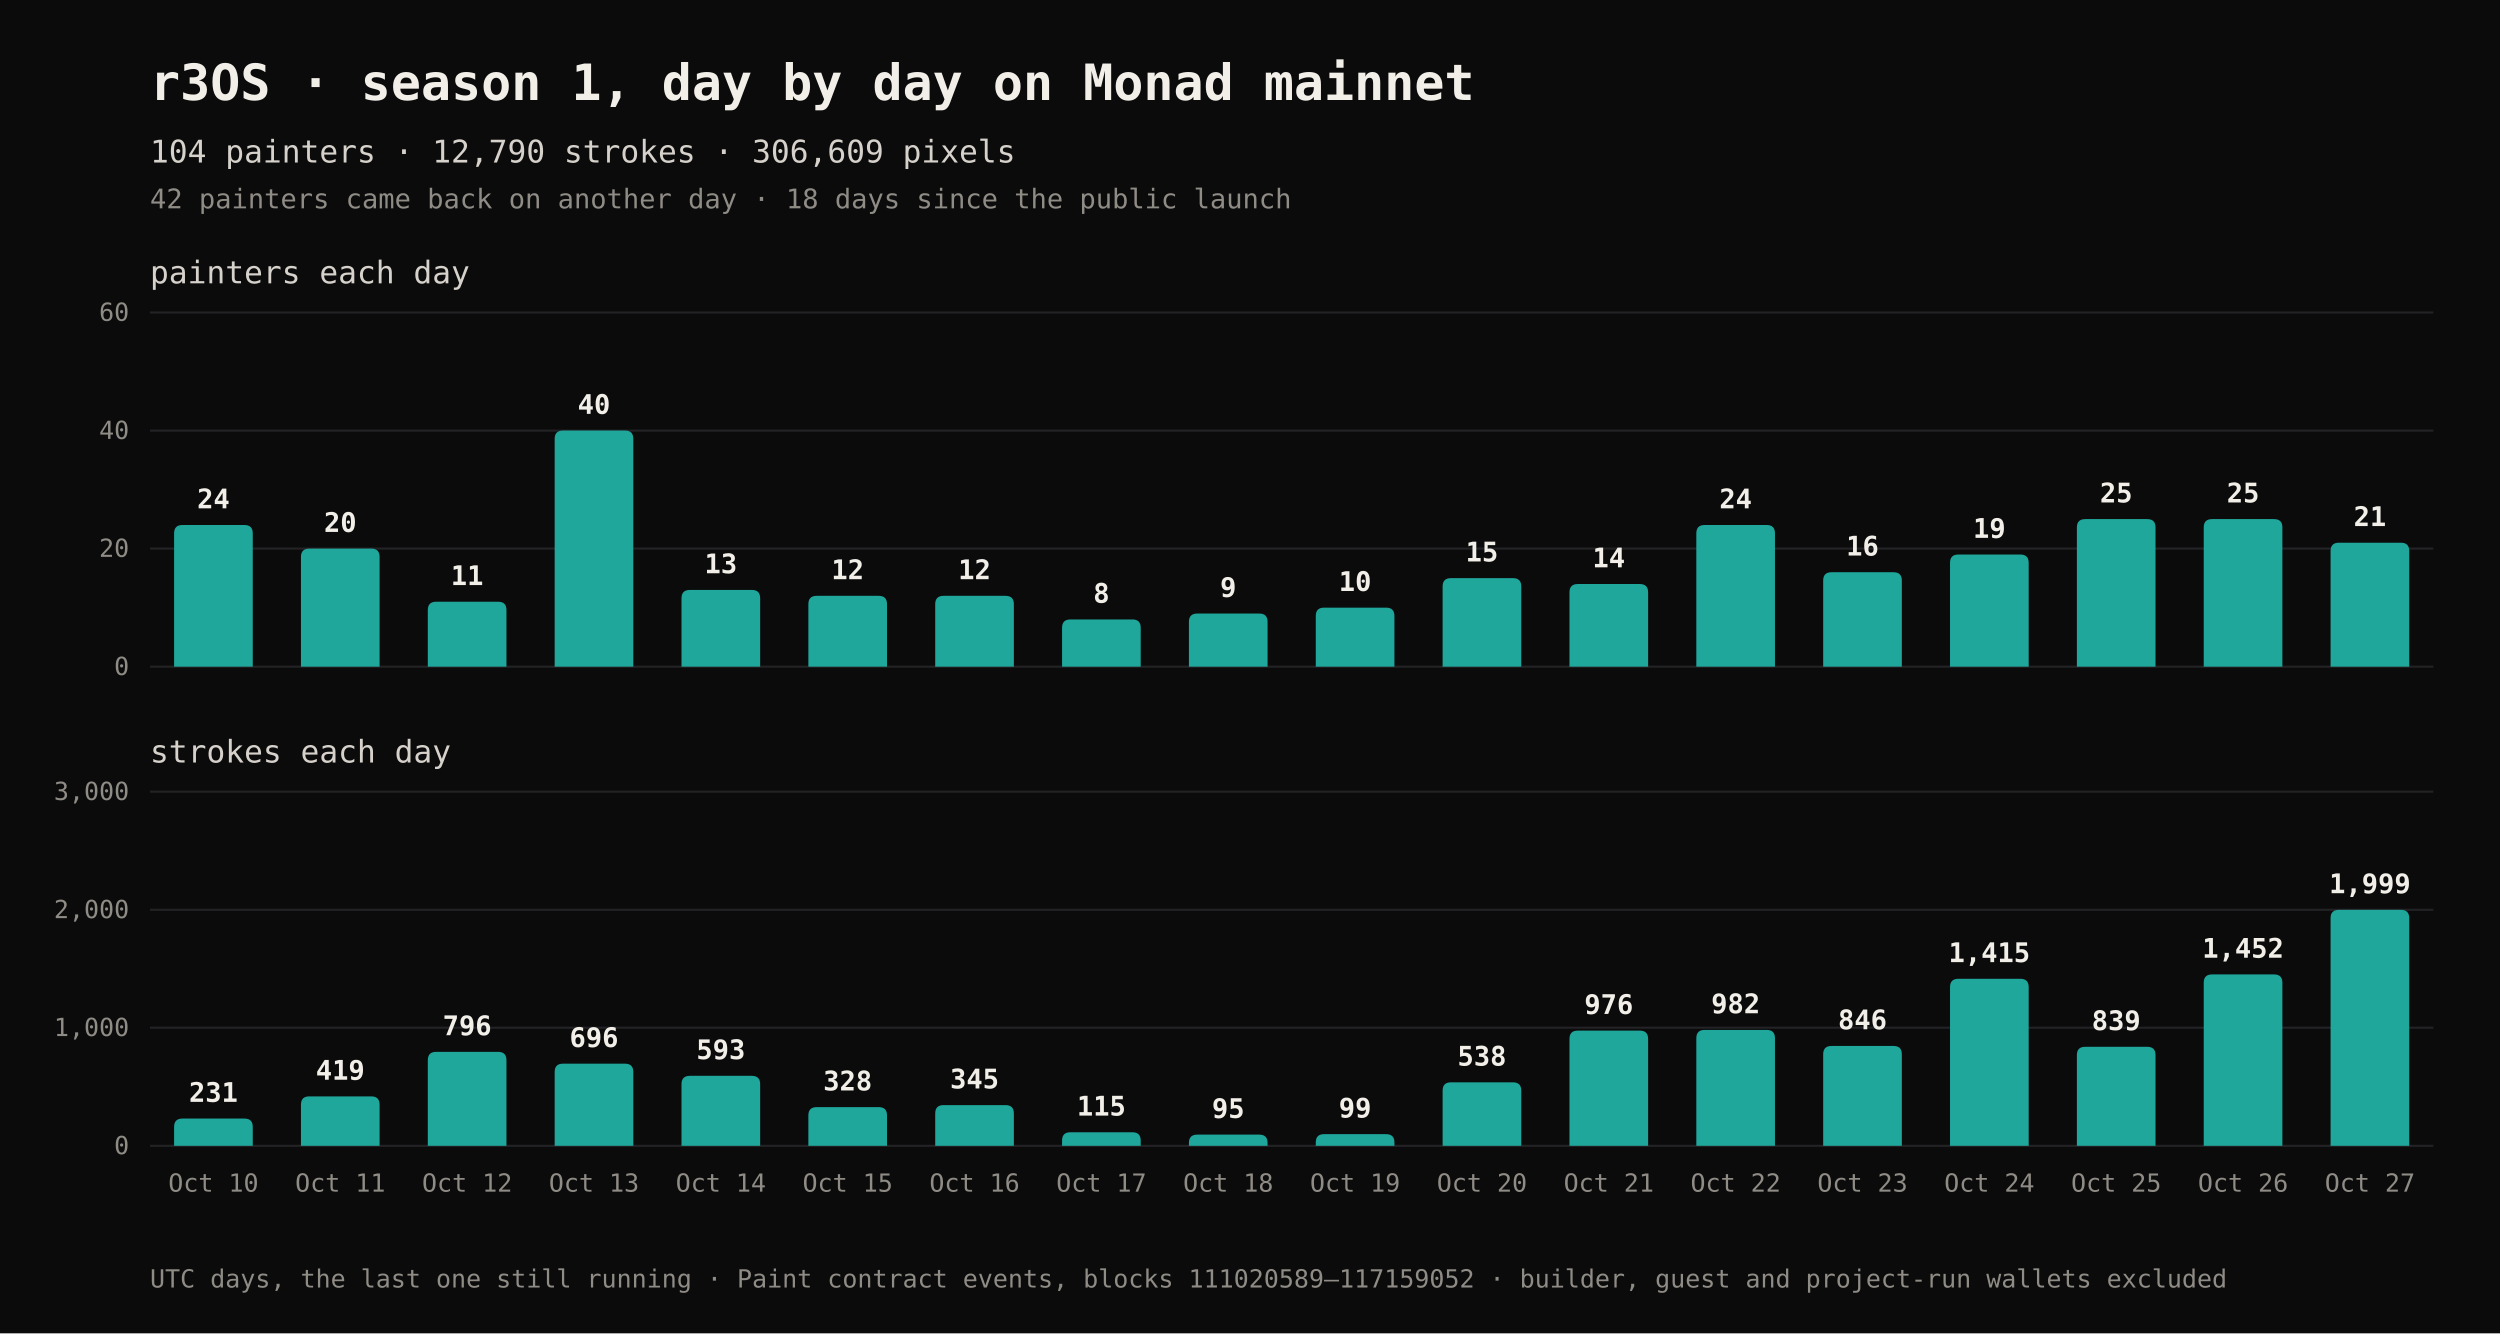
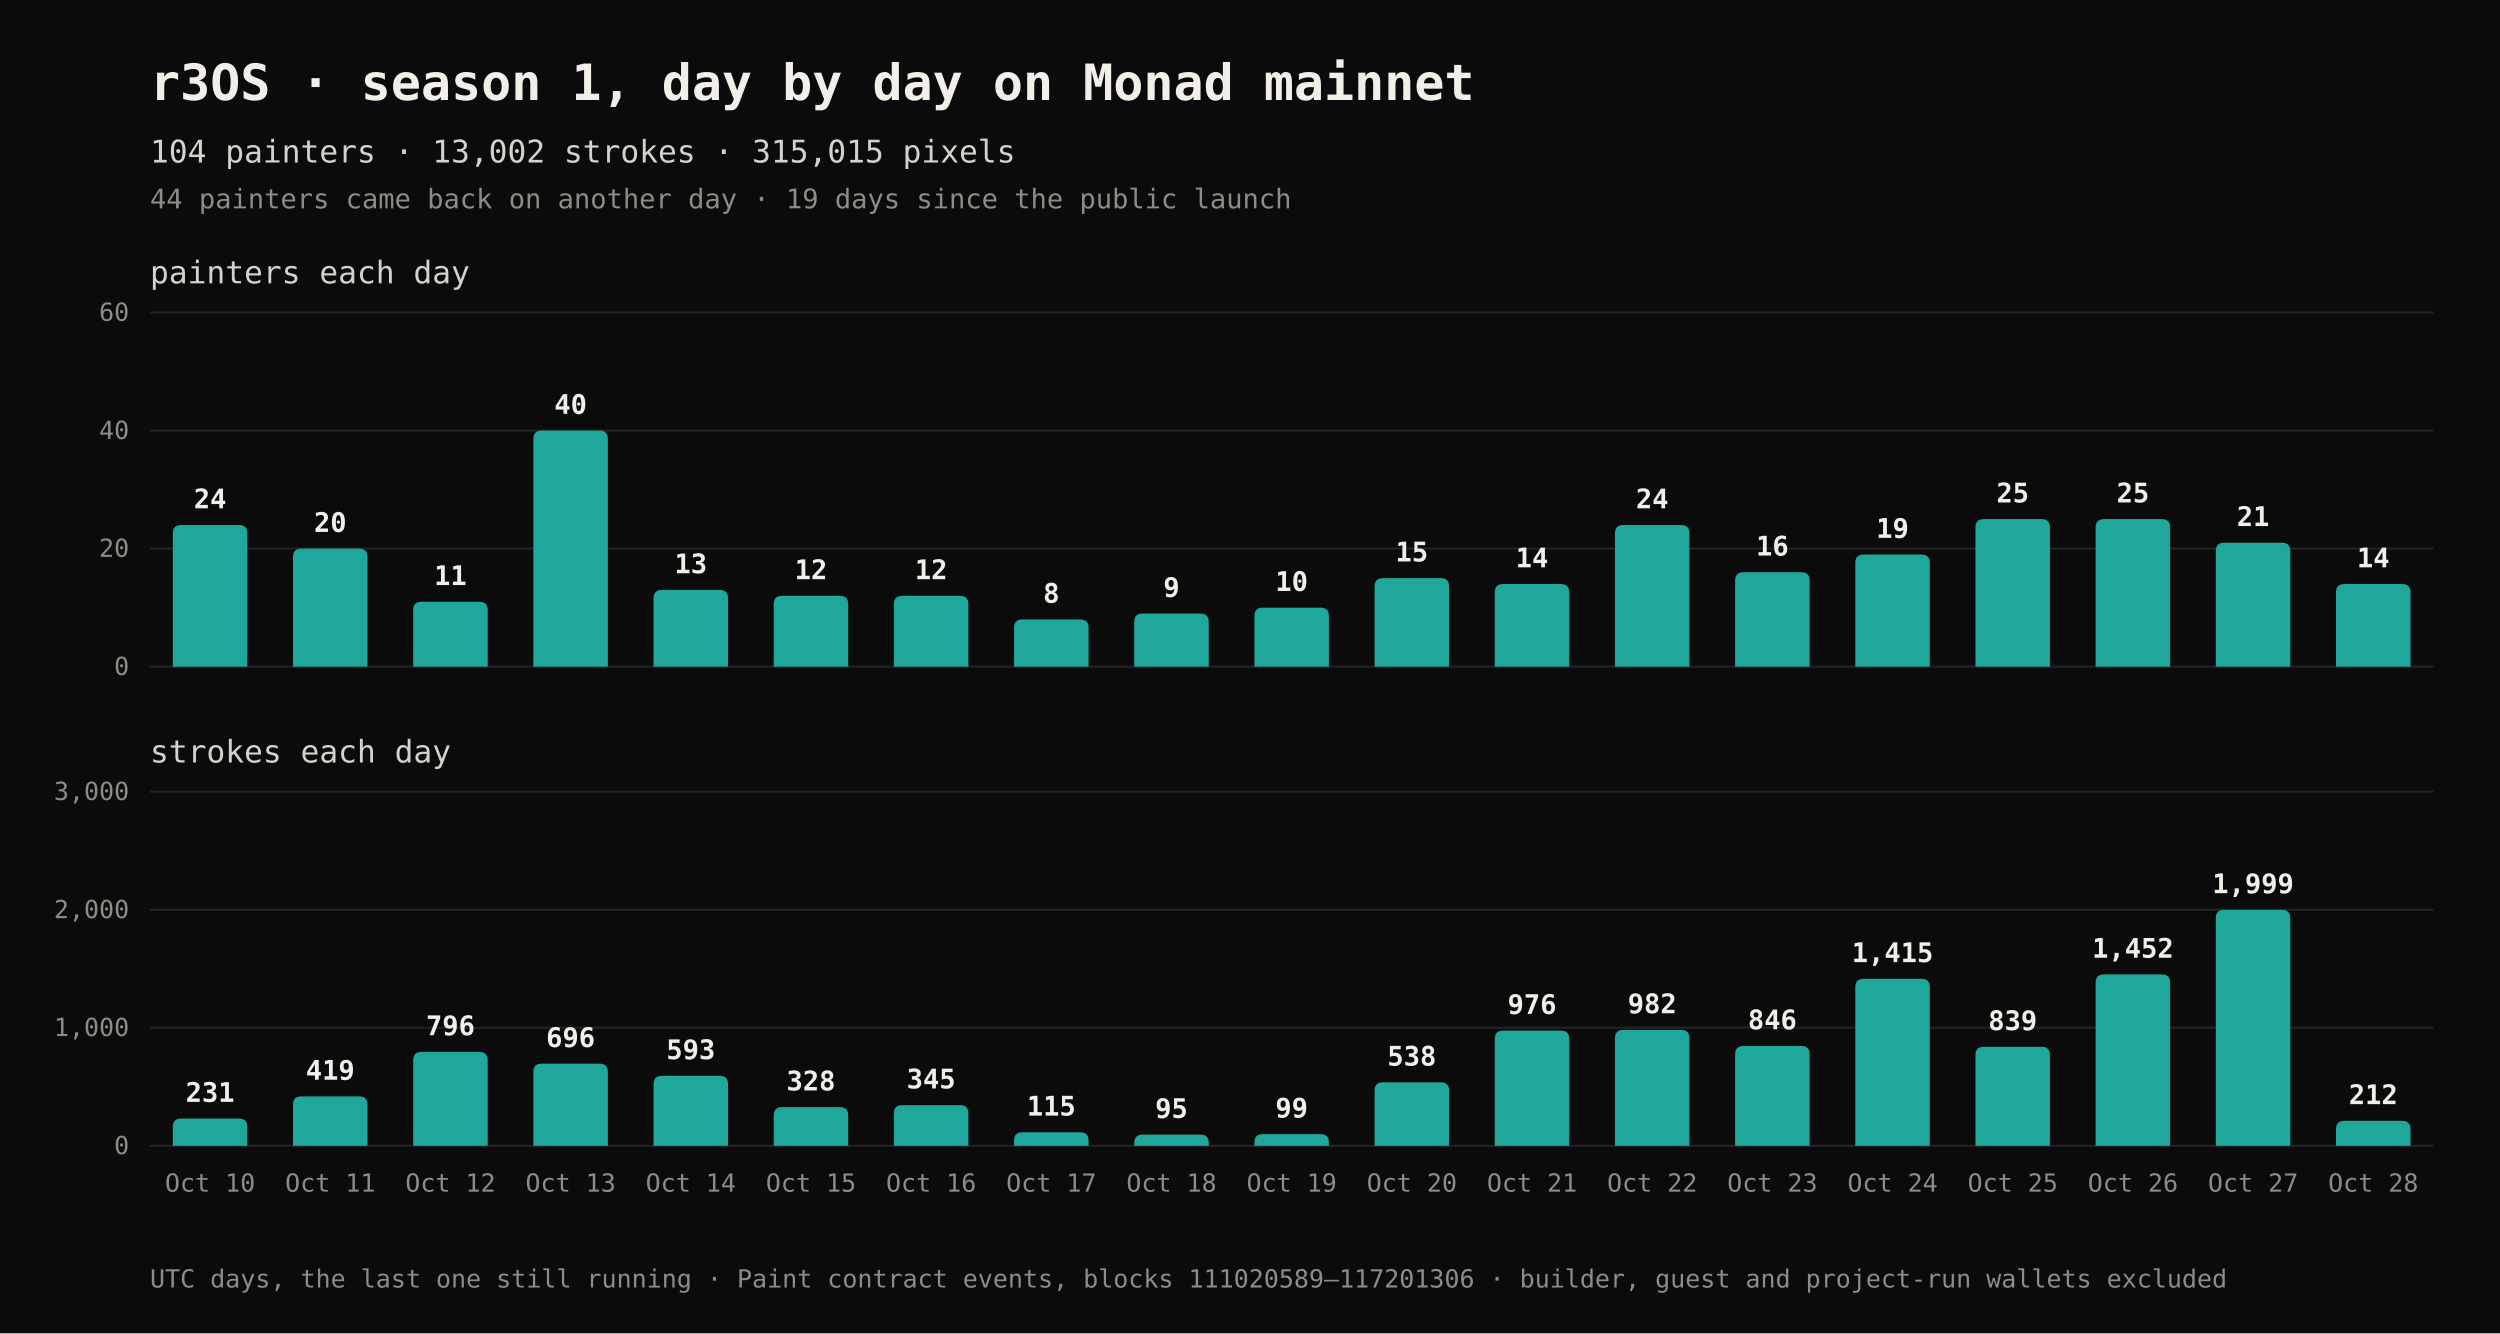
<svg xmlns="http://www.w3.org/2000/svg" width="1200" height="640" viewBox="0 0 1200 640" role="img" aria-labelledby="t d" font-family="'IBM Plex Mono', ui-monospace, SFMono-Regular, Menlo, Consolas, monospace">
  <rect width="1200" height="640" fill="#0b0b0c" />
  <text x="72" y="48" fill="#f2efe9" font-size="24" font-weight="700">r3OS · season 1, day by day on Monad mainnet</text>
-   <text x="72" y="78" fill="#d6d2cb" font-size="15">104 painters · 12,790 strokes · 306,609 pixels</text>
-   <text x="72" y="100" fill="#8f8b85" font-size="13">42 painters came back on another day · 18 days since the public launch</text>
+   <text x="72" y="78" fill="#d6d2cb" font-size="15">104 painters · 13,002 strokes · 315,015 pixels</text>
+   <text x="72" y="100" fill="#8f8b85" font-size="13">44 painters came back on another day · 19 days since the public launch</text>
  <text x="72" y="136" fill="#d6d2cb" font-size="15">painters each day</text>
  <line x1="72" x2="1168" y1="320.0" y2="320.0" stroke="#232326" stroke-width="1" />
  <text x="62" y="320.0" dy="4" text-anchor="end" fill="#8f8b85" font-size="12">0</text>
  <line x1="72" x2="1168" y1="263.3" y2="263.3" stroke="#232326" stroke-width="1" />
  <text x="62" y="263.3" dy="4" text-anchor="end" fill="#8f8b85" font-size="12">20</text>
  <line x1="72" x2="1168" y1="206.7" y2="206.7" stroke="#232326" stroke-width="1" />
  <text x="62" y="206.7" dy="4" text-anchor="end" fill="#8f8b85" font-size="12">40</text>
  <line x1="72" x2="1168" y1="150.0" y2="150.0" stroke="#232326" stroke-width="1" />
  <text x="62" y="150.0" dy="4" text-anchor="end" fill="#8f8b85" font-size="12">60</text>
-   <path d="M83.569,320V256Q83.569,252 87.569,252H117.32Q121.32,252 121.32,256V320Z" fill="#1fa79c" />
-   <text x="102.444" y="244" text-anchor="middle" fill="#f2efe9" font-size="13" font-weight="600">24</text>
-   <path d="M144.458,320V267.333Q144.458,263.333 148.458,263.333H178.209Q182.209,263.333 182.209,267.333V320Z" fill="#1fa79c" />
-   <text x="163.333" y="255.333" text-anchor="middle" fill="#f2efe9" font-size="13" font-weight="600">20</text>
-   <path d="M205.347,320V292.833Q205.347,288.833 209.347,288.833H239.098Q243.098,288.833 243.098,292.833V320Z" fill="#1fa79c" />
-   <text x="224.222" y="280.833" text-anchor="middle" fill="#f2efe9" font-size="13" font-weight="600">11</text>
-   <path d="M266.236,320V210.667Q266.236,206.667 270.236,206.667H299.987Q303.987,206.667 303.987,210.667V320Z" fill="#1fa79c" />
-   <text x="285.111" y="198.667" text-anchor="middle" fill="#f2efe9" font-size="13" font-weight="600">40</text>
-   <path d="M327.124,320V287.167Q327.124,283.167 331.124,283.167H360.876Q364.876,283.167 364.876,287.167V320Z" fill="#1fa79c" />
-   <text x="346" y="275.167" text-anchor="middle" fill="#f2efe9" font-size="13" font-weight="600">13</text>
-   <path d="M388.013,320V290Q388.013,286 392.013,286H421.764Q425.764,286 425.764,290V320Z" fill="#1fa79c" />
-   <text x="406.889" y="278" text-anchor="middle" fill="#f2efe9" font-size="13" font-weight="600">12</text>
-   <path d="M448.902,320V290Q448.902,286 452.902,286H482.653Q486.653,286 486.653,290V320Z" fill="#1fa79c" />
-   <text x="467.778" y="278" text-anchor="middle" fill="#f2efe9" font-size="13" font-weight="600">12</text>
-   <path d="M509.791,320V301.333Q509.791,297.333 513.791,297.333H543.542Q547.542,297.333 547.542,301.333V320Z" fill="#1fa79c" />
-   <text x="528.667" y="289.333" text-anchor="middle" fill="#f2efe9" font-size="13" font-weight="600">8</text>
-   <path d="M570.68,320V298.5Q570.68,294.5 574.68,294.5H604.431Q608.431,294.5 608.431,298.5V320Z" fill="#1fa79c" />
-   <text x="589.556" y="286.5" text-anchor="middle" fill="#f2efe9" font-size="13" font-weight="600">9</text>
-   <path d="M631.569,320V295.667Q631.569,291.667 635.569,291.667H665.32Q669.32,291.667 669.32,295.667V320Z" fill="#1fa79c" />
-   <text x="650.444" y="283.667" text-anchor="middle" fill="#f2efe9" font-size="13" font-weight="600">10</text>
-   <path d="M692.458,320V281.5Q692.458,277.5 696.458,277.5H726.209Q730.209,277.5 730.209,281.5V320Z" fill="#1fa79c" />
-   <text x="711.333" y="269.5" text-anchor="middle" fill="#f2efe9" font-size="13" font-weight="600">15</text>
-   <path d="M753.347,320V284.333Q753.347,280.333 757.347,280.333H787.098Q791.098,280.333 791.098,284.333V320Z" fill="#1fa79c" />
-   <text x="772.222" y="272.333" text-anchor="middle" fill="#f2efe9" font-size="13" font-weight="600">14</text>
-   <path d="M814.236,320V256Q814.236,252 818.236,252H847.987Q851.987,252 851.987,256V320Z" fill="#1fa79c" />
-   <text x="833.111" y="244" text-anchor="middle" fill="#f2efe9" font-size="13" font-weight="600">24</text>
-   <path d="M875.124,320V278.667Q875.124,274.667 879.124,274.667H908.876Q912.876,274.667 912.876,278.667V320Z" fill="#1fa79c" />
-   <text x="894" y="266.667" text-anchor="middle" fill="#f2efe9" font-size="13" font-weight="600">16</text>
-   <path d="M936.013,320V270.167Q936.013,266.167 940.013,266.167H969.764Q973.764,266.167 973.764,270.167V320Z" fill="#1fa79c" />
-   <text x="954.889" y="258.167" text-anchor="middle" fill="#f2efe9" font-size="13" font-weight="600">19</text>
-   <path d="M996.902,320V253.167Q996.902,249.167 1000.902,249.167H1030.653Q1034.653,249.167 1034.653,253.167V320Z" fill="#1fa79c" />
-   <text x="1015.778" y="241.167" text-anchor="middle" fill="#f2efe9" font-size="13" font-weight="600">25</text>
-   <path d="M1057.791,320V253.167Q1057.791,249.167 1061.791,249.167H1091.542Q1095.542,249.167 1095.542,253.167V320Z" fill="#1fa79c" />
-   <text x="1076.667" y="241.167" text-anchor="middle" fill="#f2efe9" font-size="13" font-weight="600">25</text>
-   <path d="M1118.68,320V264.5Q1118.68,260.5 1122.68,260.5H1152.431Q1156.431,260.5 1156.431,264.5V320Z" fill="#1fa79c" />
-   <text x="1137.556" y="252.5" text-anchor="middle" fill="#f2efe9" font-size="13" font-weight="600">21</text>
+   <path d="M82.96,320V256Q82.96,252 86.96,252H114.724Q118.724,252 118.724,256V320Z" fill="#1fa79c" />
+   <text x="100.842" y="244" text-anchor="middle" fill="#f2efe9" font-size="13" font-weight="600">24</text>
+   <path d="M140.644,320V267.333Q140.644,263.333 144.644,263.333H172.408Q176.408,263.333 176.408,267.333V320Z" fill="#1fa79c" />
+   <text x="158.526" y="255.333" text-anchor="middle" fill="#f2efe9" font-size="13" font-weight="600">20</text>
+   <path d="M198.328,320V292.833Q198.328,288.833 202.328,288.833H230.093Q234.093,288.833 234.093,292.833V320Z" fill="#1fa79c" />
+   <text x="216.211" y="280.833" text-anchor="middle" fill="#f2efe9" font-size="13" font-weight="600">11</text>
+   <path d="M256.013,320V210.667Q256.013,206.667 260.013,206.667H287.777Q291.777,206.667 291.777,210.667V320Z" fill="#1fa79c" />
+   <text x="273.895" y="198.667" text-anchor="middle" fill="#f2efe9" font-size="13" font-weight="600">40</text>
+   <path d="M313.697,320V287.167Q313.697,283.167 317.697,283.167H345.461Q349.461,283.167 349.461,287.167V320Z" fill="#1fa79c" />
+   <text x="331.579" y="275.167" text-anchor="middle" fill="#f2efe9" font-size="13" font-weight="600">13</text>
+   <path d="M371.381,320V290Q371.381,286 375.381,286H403.145Q407.145,286 407.145,290V320Z" fill="#1fa79c" />
+   <text x="389.263" y="278" text-anchor="middle" fill="#f2efe9" font-size="13" font-weight="600">12</text>
+   <path d="M429.065,320V290Q429.065,286 433.065,286H460.829Q464.829,286 464.829,290V320Z" fill="#1fa79c" />
+   <text x="446.947" y="278" text-anchor="middle" fill="#f2efe9" font-size="13" font-weight="600">12</text>
+   <path d="M486.749,320V301.333Q486.749,297.333 490.749,297.333H518.514Q522.514,297.333 522.514,301.333V320Z" fill="#1fa79c" />
+   <text x="504.632" y="289.333" text-anchor="middle" fill="#f2efe9" font-size="13" font-weight="600">8</text>
+   <path d="M544.434,320V298.5Q544.434,294.5 548.434,294.5H576.198Q580.198,294.5 580.198,298.5V320Z" fill="#1fa79c" />
+   <text x="562.316" y="286.5" text-anchor="middle" fill="#f2efe9" font-size="13" font-weight="600">9</text>
+   <path d="M602.118,320V295.667Q602.118,291.667 606.118,291.667H633.882Q637.882,291.667 637.882,295.667V320Z" fill="#1fa79c" />
+   <text x="620" y="283.667" text-anchor="middle" fill="#f2efe9" font-size="13" font-weight="600">10</text>
+   <path d="M659.802,320V281.5Q659.802,277.5 663.802,277.5H691.566Q695.566,277.5 695.566,281.5V320Z" fill="#1fa79c" />
+   <text x="677.684" y="269.5" text-anchor="middle" fill="#f2efe9" font-size="13" font-weight="600">15</text>
+   <path d="M717.486,320V284.333Q717.486,280.333 721.486,280.333H749.251Q753.251,280.333 753.251,284.333V320Z" fill="#1fa79c" />
+   <text x="735.368" y="272.333" text-anchor="middle" fill="#f2efe9" font-size="13" font-weight="600">14</text>
+   <path d="M775.171,320V256Q775.171,252 779.171,252H806.935Q810.935,252 810.935,256V320Z" fill="#1fa79c" />
+   <text x="793.053" y="244" text-anchor="middle" fill="#f2efe9" font-size="13" font-weight="600">24</text>
+   <path d="M832.855,320V278.667Q832.855,274.667 836.855,274.667H864.619Q868.619,274.667 868.619,278.667V320Z" fill="#1fa79c" />
+   <text x="850.737" y="266.667" text-anchor="middle" fill="#f2efe9" font-size="13" font-weight="600">16</text>
+   <path d="M890.539,320V270.167Q890.539,266.167 894.539,266.167H922.303Q926.303,266.167 926.303,270.167V320Z" fill="#1fa79c" />
+   <text x="908.421" y="258.167" text-anchor="middle" fill="#f2efe9" font-size="13" font-weight="600">19</text>
+   <path d="M948.223,320V253.167Q948.223,249.167 952.223,249.167H979.987Q983.987,249.167 983.987,253.167V320Z" fill="#1fa79c" />
+   <text x="966.105" y="241.167" text-anchor="middle" fill="#f2efe9" font-size="13" font-weight="600">25</text>
+   <path d="M1005.907,320V253.167Q1005.907,249.167 1009.907,249.167H1037.672Q1041.672,249.167 1041.672,253.167V320Z" fill="#1fa79c" />
+   <text x="1023.789" y="241.167" text-anchor="middle" fill="#f2efe9" font-size="13" font-weight="600">25</text>
+   <path d="M1063.592,320V264.5Q1063.592,260.5 1067.592,260.5H1095.356Q1099.356,260.5 1099.356,264.5V320Z" fill="#1fa79c" />
+   <text x="1081.474" y="252.5" text-anchor="middle" fill="#f2efe9" font-size="13" font-weight="600">21</text>
+   <path d="M1121.276,320V284.333Q1121.276,280.333 1125.276,280.333H1153.04Q1157.04,280.333 1157.04,284.333V320Z" fill="#1fa79c" />
+   <text x="1139.158" y="272.333" text-anchor="middle" fill="#f2efe9" font-size="13" font-weight="600">14</text>
  <text x="72" y="366" fill="#d6d2cb" font-size="15">strokes each day</text>
  <line x1="72" x2="1168" y1="550.0" y2="550.0" stroke="#232326" stroke-width="1" />
  <text x="62" y="550.0" dy="4" text-anchor="end" fill="#8f8b85" font-size="12">0</text>
  <line x1="72" x2="1168" y1="493.3" y2="493.3" stroke="#232326" stroke-width="1" />
  <text x="62" y="493.3" dy="4" text-anchor="end" fill="#8f8b85" font-size="12">1,000</text>
  <line x1="72" x2="1168" y1="436.7" y2="436.7" stroke="#232326" stroke-width="1" />
  <text x="62" y="436.7" dy="4" text-anchor="end" fill="#8f8b85" font-size="12">2,000</text>
  <line x1="72" x2="1168" y1="380.0" y2="380.0" stroke="#232326" stroke-width="1" />
  <text x="62" y="380.0" dy="4" text-anchor="end" fill="#8f8b85" font-size="12">3,000</text>
-   <path d="M83.569,550V540.91Q83.569,536.91 87.569,536.91H117.32Q121.32,536.91 121.32,540.91V550Z" fill="#1fa79c" />
-   <text x="102.444" y="528.91" text-anchor="middle" fill="#f2efe9" font-size="13" font-weight="600">231</text>
-   <text x="102.444" y="572" text-anchor="middle" fill="#8f8b85" font-size="12">Oct 10</text>
-   <path d="M144.458,550V530.257Q144.458,526.257 148.458,526.257H178.209Q182.209,526.257 182.209,530.257V550Z" fill="#1fa79c" />
-   <text x="163.333" y="518.257" text-anchor="middle" fill="#f2efe9" font-size="13" font-weight="600">419</text>
-   <text x="163.333" y="572" text-anchor="middle" fill="#8f8b85" font-size="12">Oct 11</text>
-   <path d="M205.347,550V508.893Q205.347,504.893 209.347,504.893H239.098Q243.098,504.893 243.098,508.893V550Z" fill="#1fa79c" />
-   <text x="224.222" y="496.893" text-anchor="middle" fill="#f2efe9" font-size="13" font-weight="600">796</text>
-   <text x="224.222" y="572" text-anchor="middle" fill="#8f8b85" font-size="12">Oct 12</text>
-   <path d="M266.236,550V514.56Q266.236,510.56 270.236,510.56H299.987Q303.987,510.56 303.987,514.56V550Z" fill="#1fa79c" />
-   <text x="285.111" y="502.56" text-anchor="middle" fill="#f2efe9" font-size="13" font-weight="600">696</text>
-   <text x="285.111" y="572" text-anchor="middle" fill="#8f8b85" font-size="12">Oct 13</text>
-   <path d="M327.124,550V520.397Q327.124,516.397 331.124,516.397H360.876Q364.876,516.397 364.876,520.397V550Z" fill="#1fa79c" />
-   <text x="346" y="508.397" text-anchor="middle" fill="#f2efe9" font-size="13" font-weight="600">593</text>
-   <text x="346" y="572" text-anchor="middle" fill="#8f8b85" font-size="12">Oct 14</text>
-   <path d="M388.013,550V535.413Q388.013,531.413 392.013,531.413H421.764Q425.764,531.413 425.764,535.413V550Z" fill="#1fa79c" />
-   <text x="406.889" y="523.413" text-anchor="middle" fill="#f2efe9" font-size="13" font-weight="600">328</text>
-   <text x="406.889" y="572" text-anchor="middle" fill="#8f8b85" font-size="12">Oct 15</text>
-   <path d="M448.902,550V534.45Q448.902,530.45 452.902,530.45H482.653Q486.653,530.45 486.653,534.45V550Z" fill="#1fa79c" />
-   <text x="467.778" y="522.45" text-anchor="middle" fill="#f2efe9" font-size="13" font-weight="600">345</text>
-   <text x="467.778" y="572" text-anchor="middle" fill="#8f8b85" font-size="12">Oct 16</text>
-   <path d="M509.791,550V547.483Q509.791,543.483 513.791,543.483H543.542Q547.542,543.483 547.542,547.483V550Z" fill="#1fa79c" />
-   <text x="528.667" y="535.483" text-anchor="middle" fill="#f2efe9" font-size="13" font-weight="600">115</text>
-   <text x="528.667" y="572" text-anchor="middle" fill="#8f8b85" font-size="12">Oct 17</text>
-   <path d="M570.68,550V548.617Q570.68,544.617 574.68,544.617H604.431Q608.431,544.617 608.431,548.617V550Z" fill="#1fa79c" />
-   <text x="589.556" y="536.617" text-anchor="middle" fill="#f2efe9" font-size="13" font-weight="600">95</text>
-   <text x="589.556" y="572" text-anchor="middle" fill="#8f8b85" font-size="12">Oct 18</text>
-   <path d="M631.569,550V548.39Q631.569,544.39 635.569,544.39H665.32Q669.32,544.39 669.32,548.39V550Z" fill="#1fa79c" />
-   <text x="650.444" y="536.39" text-anchor="middle" fill="#f2efe9" font-size="13" font-weight="600">99</text>
-   <text x="650.444" y="572" text-anchor="middle" fill="#8f8b85" font-size="12">Oct 19</text>
-   <path d="M692.458,550V523.513Q692.458,519.513 696.458,519.513H726.209Q730.209,519.513 730.209,523.513V550Z" fill="#1fa79c" />
-   <text x="711.333" y="511.513" text-anchor="middle" fill="#f2efe9" font-size="13" font-weight="600">538</text>
-   <text x="711.333" y="572" text-anchor="middle" fill="#8f8b85" font-size="12">Oct 20</text>
-   <path d="M753.347,550V498.693Q753.347,494.693 757.347,494.693H787.098Q791.098,494.693 791.098,498.693V550Z" fill="#1fa79c" />
-   <text x="772.222" y="486.693" text-anchor="middle" fill="#f2efe9" font-size="13" font-weight="600">976</text>
-   <text x="772.222" y="572" text-anchor="middle" fill="#8f8b85" font-size="12">Oct 21</text>
-   <path d="M814.236,550V498.353Q814.236,494.353 818.236,494.353H847.987Q851.987,494.353 851.987,498.353V550Z" fill="#1fa79c" />
-   <text x="833.111" y="486.353" text-anchor="middle" fill="#f2efe9" font-size="13" font-weight="600">982</text>
-   <text x="833.111" y="572" text-anchor="middle" fill="#8f8b85" font-size="12">Oct 22</text>
-   <path d="M875.124,550V506.06Q875.124,502.06 879.124,502.06H908.876Q912.876,502.06 912.876,506.06V550Z" fill="#1fa79c" />
-   <text x="894" y="494.06" text-anchor="middle" fill="#f2efe9" font-size="13" font-weight="600">846</text>
-   <text x="894" y="572" text-anchor="middle" fill="#8f8b85" font-size="12">Oct 23</text>
-   <path d="M936.013,550V473.817Q936.013,469.817 940.013,469.817H969.764Q973.764,469.817 973.764,473.817V550Z" fill="#1fa79c" />
-   <text x="954.889" y="461.817" text-anchor="middle" fill="#f2efe9" font-size="13" font-weight="600">1,415</text>
-   <text x="954.889" y="572" text-anchor="middle" fill="#8f8b85" font-size="12">Oct 24</text>
-   <path d="M996.902,550V506.457Q996.902,502.457 1000.902,502.457H1030.653Q1034.653,502.457 1034.653,506.457V550Z" fill="#1fa79c" />
-   <text x="1015.778" y="494.457" text-anchor="middle" fill="#f2efe9" font-size="13" font-weight="600">839</text>
-   <text x="1015.778" y="572" text-anchor="middle" fill="#8f8b85" font-size="12">Oct 25</text>
-   <path d="M1057.791,550V471.72Q1057.791,467.72 1061.791,467.72H1091.542Q1095.542,467.72 1095.542,471.72V550Z" fill="#1fa79c" />
-   <text x="1076.667" y="459.72" text-anchor="middle" fill="#f2efe9" font-size="13" font-weight="600">1,452</text>
-   <text x="1076.667" y="572" text-anchor="middle" fill="#8f8b85" font-size="12">Oct 26</text>
-   <path d="M1118.68,550V440.723Q1118.68,436.723 1122.68,436.723H1152.431Q1156.431,436.723 1156.431,440.723V550Z" fill="#1fa79c" />
-   <text x="1137.556" y="428.723" text-anchor="middle" fill="#f2efe9" font-size="13" font-weight="600">1,999</text>
-   <text x="1137.556" y="572" text-anchor="middle" fill="#8f8b85" font-size="12">Oct 27</text>
-   <text x="72" y="618" fill="#8f8b85" font-size="12">UTC days, the last one still running · Paint contract events, blocks 111020589–117159052 · builder, guest and project-run wallets excluded</text>
+   <path d="M82.96,550V540.91Q82.96,536.91 86.96,536.91H114.724Q118.724,536.91 118.724,540.91V550Z" fill="#1fa79c" />
+   <text x="100.842" y="528.91" text-anchor="middle" fill="#f2efe9" font-size="13" font-weight="600">231</text>
+   <text x="100.842" y="572" text-anchor="middle" fill="#8f8b85" font-size="12">Oct 10</text>
+   <path d="M140.644,550V530.257Q140.644,526.257 144.644,526.257H172.408Q176.408,526.257 176.408,530.257V550Z" fill="#1fa79c" />
+   <text x="158.526" y="518.257" text-anchor="middle" fill="#f2efe9" font-size="13" font-weight="600">419</text>
+   <text x="158.526" y="572" text-anchor="middle" fill="#8f8b85" font-size="12">Oct 11</text>
+   <path d="M198.328,550V508.893Q198.328,504.893 202.328,504.893H230.093Q234.093,504.893 234.093,508.893V550Z" fill="#1fa79c" />
+   <text x="216.211" y="496.893" text-anchor="middle" fill="#f2efe9" font-size="13" font-weight="600">796</text>
+   <text x="216.211" y="572" text-anchor="middle" fill="#8f8b85" font-size="12">Oct 12</text>
+   <path d="M256.013,550V514.56Q256.013,510.56 260.013,510.56H287.777Q291.777,510.56 291.777,514.56V550Z" fill="#1fa79c" />
+   <text x="273.895" y="502.56" text-anchor="middle" fill="#f2efe9" font-size="13" font-weight="600">696</text>
+   <text x="273.895" y="572" text-anchor="middle" fill="#8f8b85" font-size="12">Oct 13</text>
+   <path d="M313.697,550V520.397Q313.697,516.397 317.697,516.397H345.461Q349.461,516.397 349.461,520.397V550Z" fill="#1fa79c" />
+   <text x="331.579" y="508.397" text-anchor="middle" fill="#f2efe9" font-size="13" font-weight="600">593</text>
+   <text x="331.579" y="572" text-anchor="middle" fill="#8f8b85" font-size="12">Oct 14</text>
+   <path d="M371.381,550V535.413Q371.381,531.413 375.381,531.413H403.145Q407.145,531.413 407.145,535.413V550Z" fill="#1fa79c" />
+   <text x="389.263" y="523.413" text-anchor="middle" fill="#f2efe9" font-size="13" font-weight="600">328</text>
+   <text x="389.263" y="572" text-anchor="middle" fill="#8f8b85" font-size="12">Oct 15</text>
+   <path d="M429.065,550V534.45Q429.065,530.45 433.065,530.45H460.829Q464.829,530.45 464.829,534.45V550Z" fill="#1fa79c" />
+   <text x="446.947" y="522.45" text-anchor="middle" fill="#f2efe9" font-size="13" font-weight="600">345</text>
+   <text x="446.947" y="572" text-anchor="middle" fill="#8f8b85" font-size="12">Oct 16</text>
+   <path d="M486.749,550V547.483Q486.749,543.483 490.749,543.483H518.514Q522.514,543.483 522.514,547.483V550Z" fill="#1fa79c" />
+   <text x="504.632" y="535.483" text-anchor="middle" fill="#f2efe9" font-size="13" font-weight="600">115</text>
+   <text x="504.632" y="572" text-anchor="middle" fill="#8f8b85" font-size="12">Oct 17</text>
+   <path d="M544.434,550V548.617Q544.434,544.617 548.434,544.617H576.198Q580.198,544.617 580.198,548.617V550Z" fill="#1fa79c" />
+   <text x="562.316" y="536.617" text-anchor="middle" fill="#f2efe9" font-size="13" font-weight="600">95</text>
+   <text x="562.316" y="572" text-anchor="middle" fill="#8f8b85" font-size="12">Oct 18</text>
+   <path d="M602.118,550V548.39Q602.118,544.39 606.118,544.39H633.882Q637.882,544.39 637.882,548.39V550Z" fill="#1fa79c" />
+   <text x="620" y="536.39" text-anchor="middle" fill="#f2efe9" font-size="13" font-weight="600">99</text>
+   <text x="620" y="572" text-anchor="middle" fill="#8f8b85" font-size="12">Oct 19</text>
+   <path d="M659.802,550V523.513Q659.802,519.513 663.802,519.513H691.566Q695.566,519.513 695.566,523.513V550Z" fill="#1fa79c" />
+   <text x="677.684" y="511.513" text-anchor="middle" fill="#f2efe9" font-size="13" font-weight="600">538</text>
+   <text x="677.684" y="572" text-anchor="middle" fill="#8f8b85" font-size="12">Oct 20</text>
+   <path d="M717.486,550V498.693Q717.486,494.693 721.486,494.693H749.251Q753.251,494.693 753.251,498.693V550Z" fill="#1fa79c" />
+   <text x="735.368" y="486.693" text-anchor="middle" fill="#f2efe9" font-size="13" font-weight="600">976</text>
+   <text x="735.368" y="572" text-anchor="middle" fill="#8f8b85" font-size="12">Oct 21</text>
+   <path d="M775.171,550V498.353Q775.171,494.353 779.171,494.353H806.935Q810.935,494.353 810.935,498.353V550Z" fill="#1fa79c" />
+   <text x="793.053" y="486.353" text-anchor="middle" fill="#f2efe9" font-size="13" font-weight="600">982</text>
+   <text x="793.053" y="572" text-anchor="middle" fill="#8f8b85" font-size="12">Oct 22</text>
+   <path d="M832.855,550V506.06Q832.855,502.06 836.855,502.06H864.619Q868.619,502.06 868.619,506.06V550Z" fill="#1fa79c" />
+   <text x="850.737" y="494.06" text-anchor="middle" fill="#f2efe9" font-size="13" font-weight="600">846</text>
+   <text x="850.737" y="572" text-anchor="middle" fill="#8f8b85" font-size="12">Oct 23</text>
+   <path d="M890.539,550V473.817Q890.539,469.817 894.539,469.817H922.303Q926.303,469.817 926.303,473.817V550Z" fill="#1fa79c" />
+   <text x="908.421" y="461.817" text-anchor="middle" fill="#f2efe9" font-size="13" font-weight="600">1,415</text>
+   <text x="908.421" y="572" text-anchor="middle" fill="#8f8b85" font-size="12">Oct 24</text>
+   <path d="M948.223,550V506.457Q948.223,502.457 952.223,502.457H979.987Q983.987,502.457 983.987,506.457V550Z" fill="#1fa79c" />
+   <text x="966.105" y="494.457" text-anchor="middle" fill="#f2efe9" font-size="13" font-weight="600">839</text>
+   <text x="966.105" y="572" text-anchor="middle" fill="#8f8b85" font-size="12">Oct 25</text>
+   <path d="M1005.907,550V471.72Q1005.907,467.72 1009.907,467.72H1037.672Q1041.672,467.72 1041.672,471.72V550Z" fill="#1fa79c" />
+   <text x="1023.789" y="459.72" text-anchor="middle" fill="#f2efe9" font-size="13" font-weight="600">1,452</text>
+   <text x="1023.789" y="572" text-anchor="middle" fill="#8f8b85" font-size="12">Oct 26</text>
+   <path d="M1063.592,550V440.723Q1063.592,436.723 1067.592,436.723H1095.356Q1099.356,436.723 1099.356,440.723V550Z" fill="#1fa79c" />
+   <text x="1081.474" y="428.723" text-anchor="middle" fill="#f2efe9" font-size="13" font-weight="600">1,999</text>
+   <text x="1081.474" y="572" text-anchor="middle" fill="#8f8b85" font-size="12">Oct 27</text>
+   <path d="M1121.276,550V541.987Q1121.276,537.987 1125.276,537.987H1153.04Q1157.04,537.987 1157.04,541.987V550Z" fill="#1fa79c" />
+   <text x="1139.158" y="529.987" text-anchor="middle" fill="#f2efe9" font-size="13" font-weight="600">212</text>
+   <text x="1139.158" y="572" text-anchor="middle" fill="#8f8b85" font-size="12">Oct 28</text>
+   <text x="72" y="618" fill="#8f8b85" font-size="12">UTC days, the last one still running · Paint contract events, blocks 111020589–117201306 · builder, guest and project-run wallets excluded</text>
</svg>
